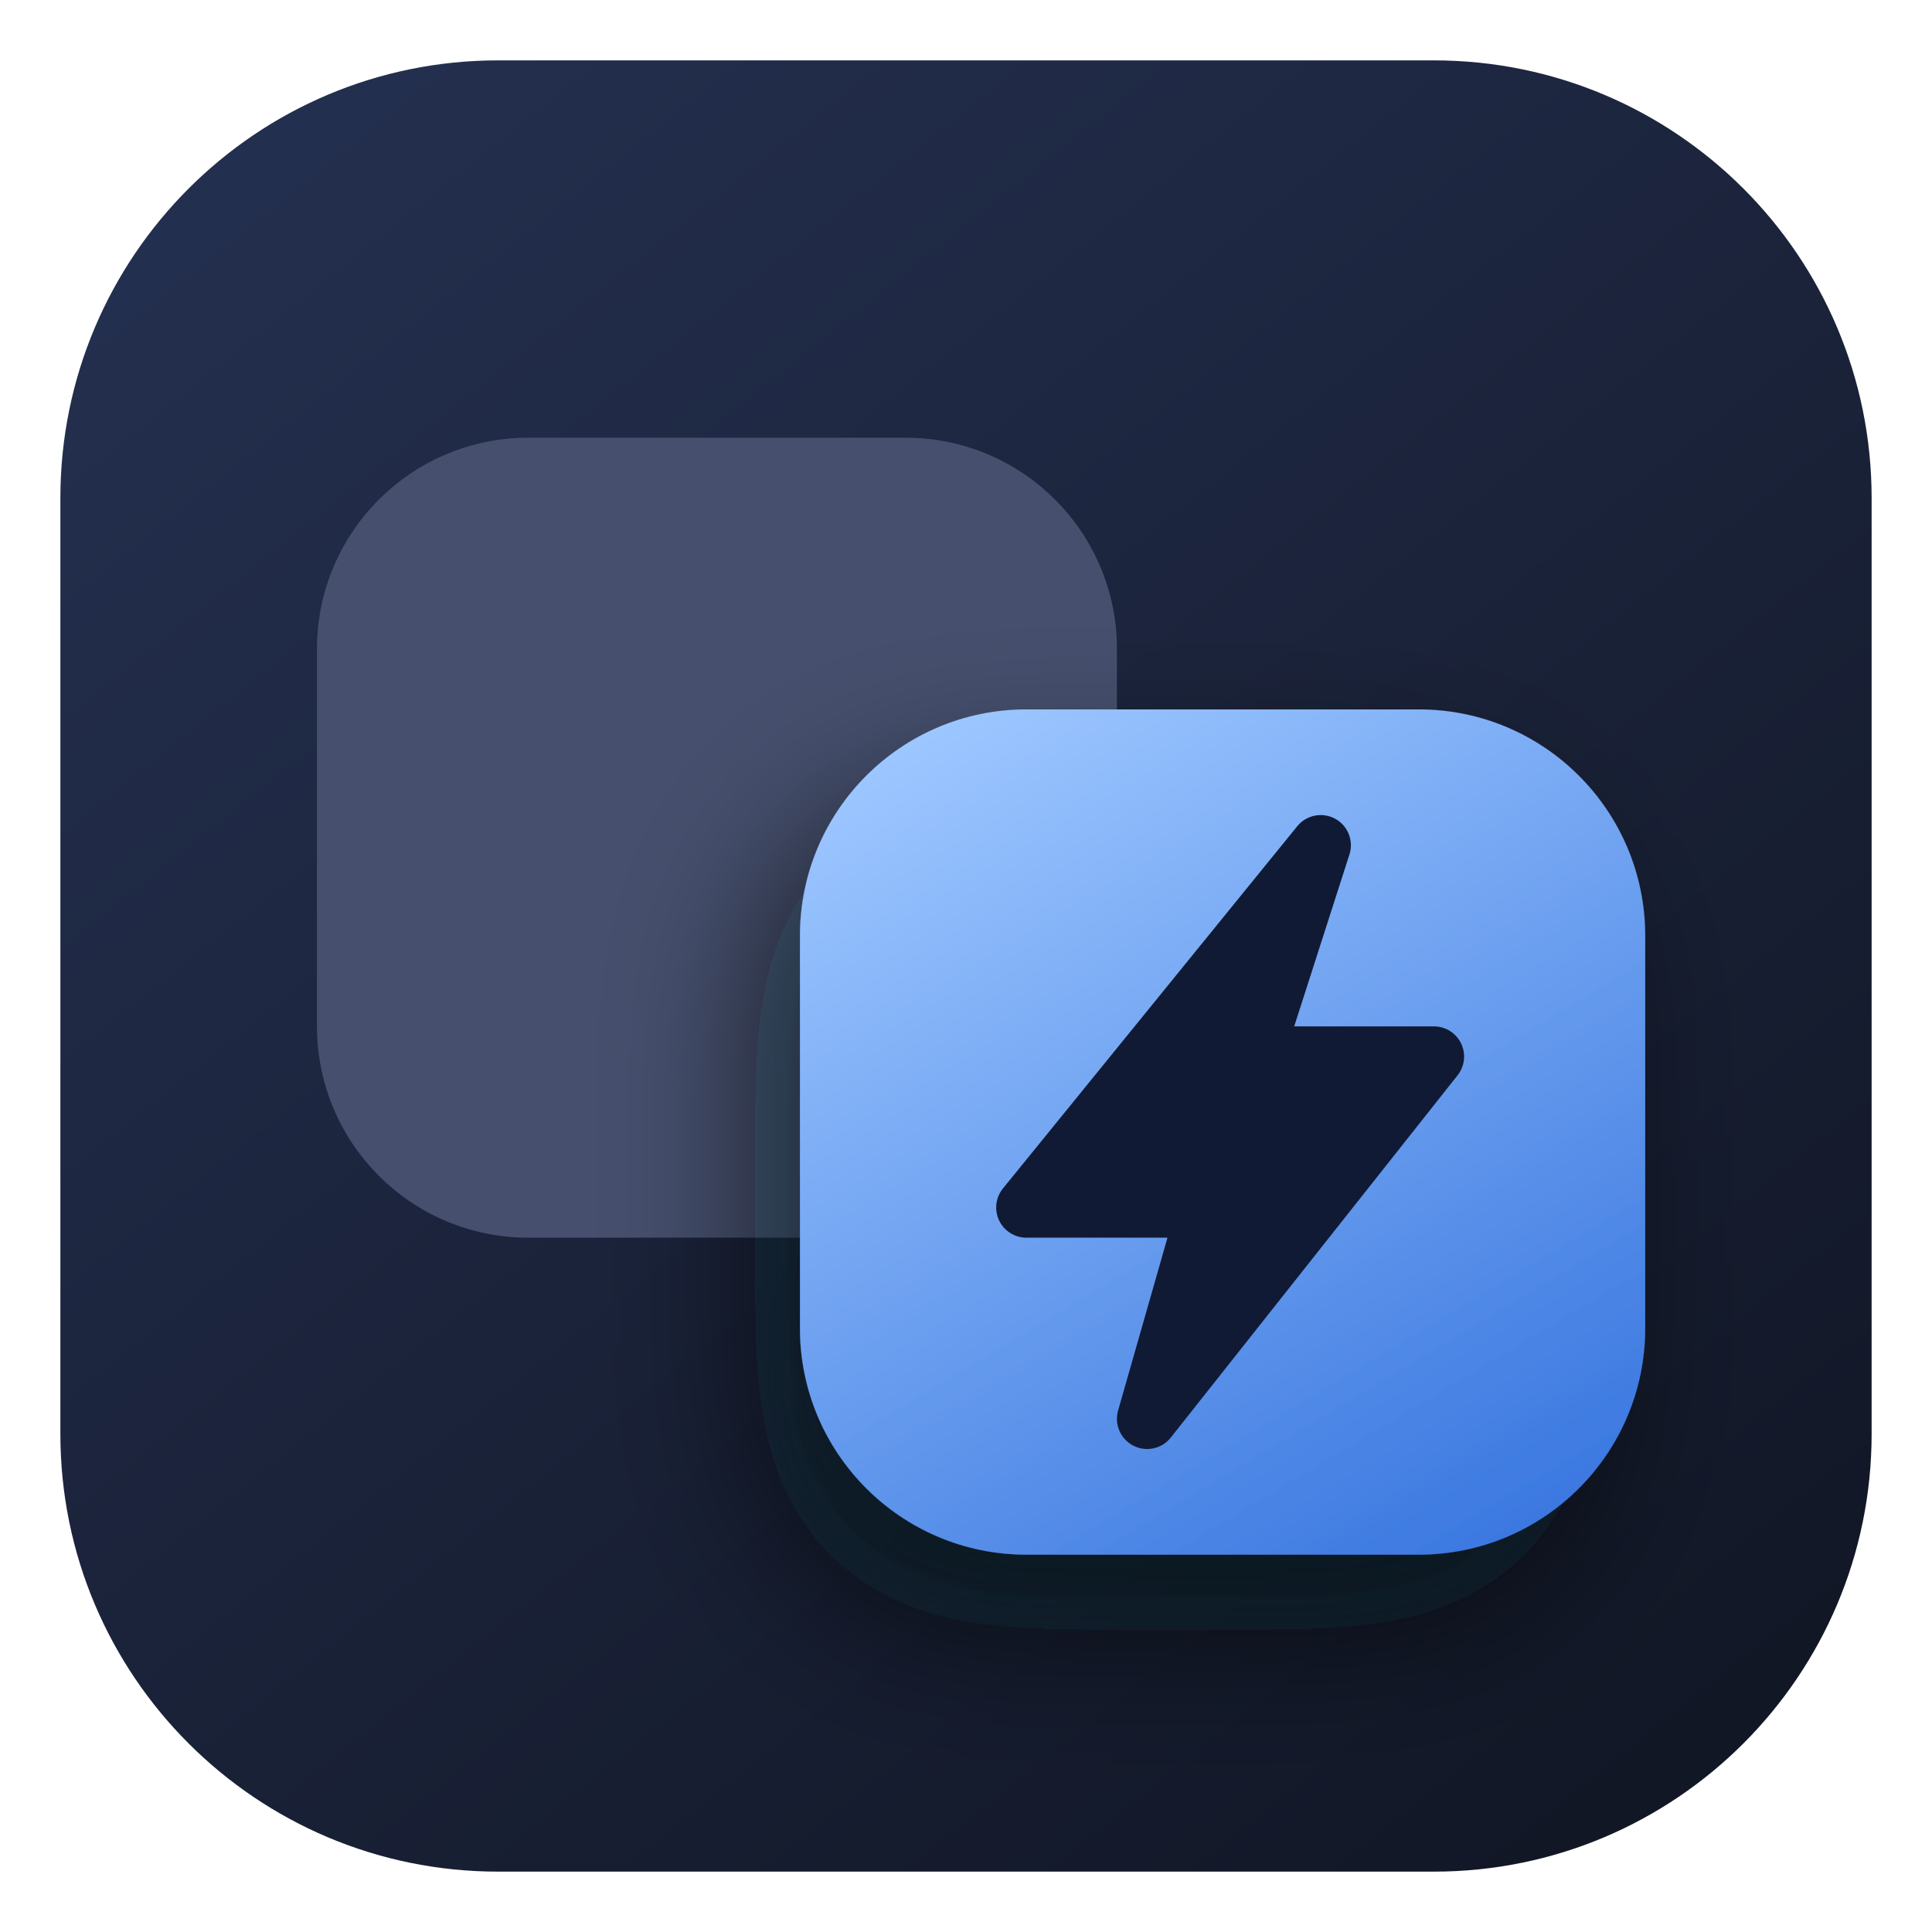
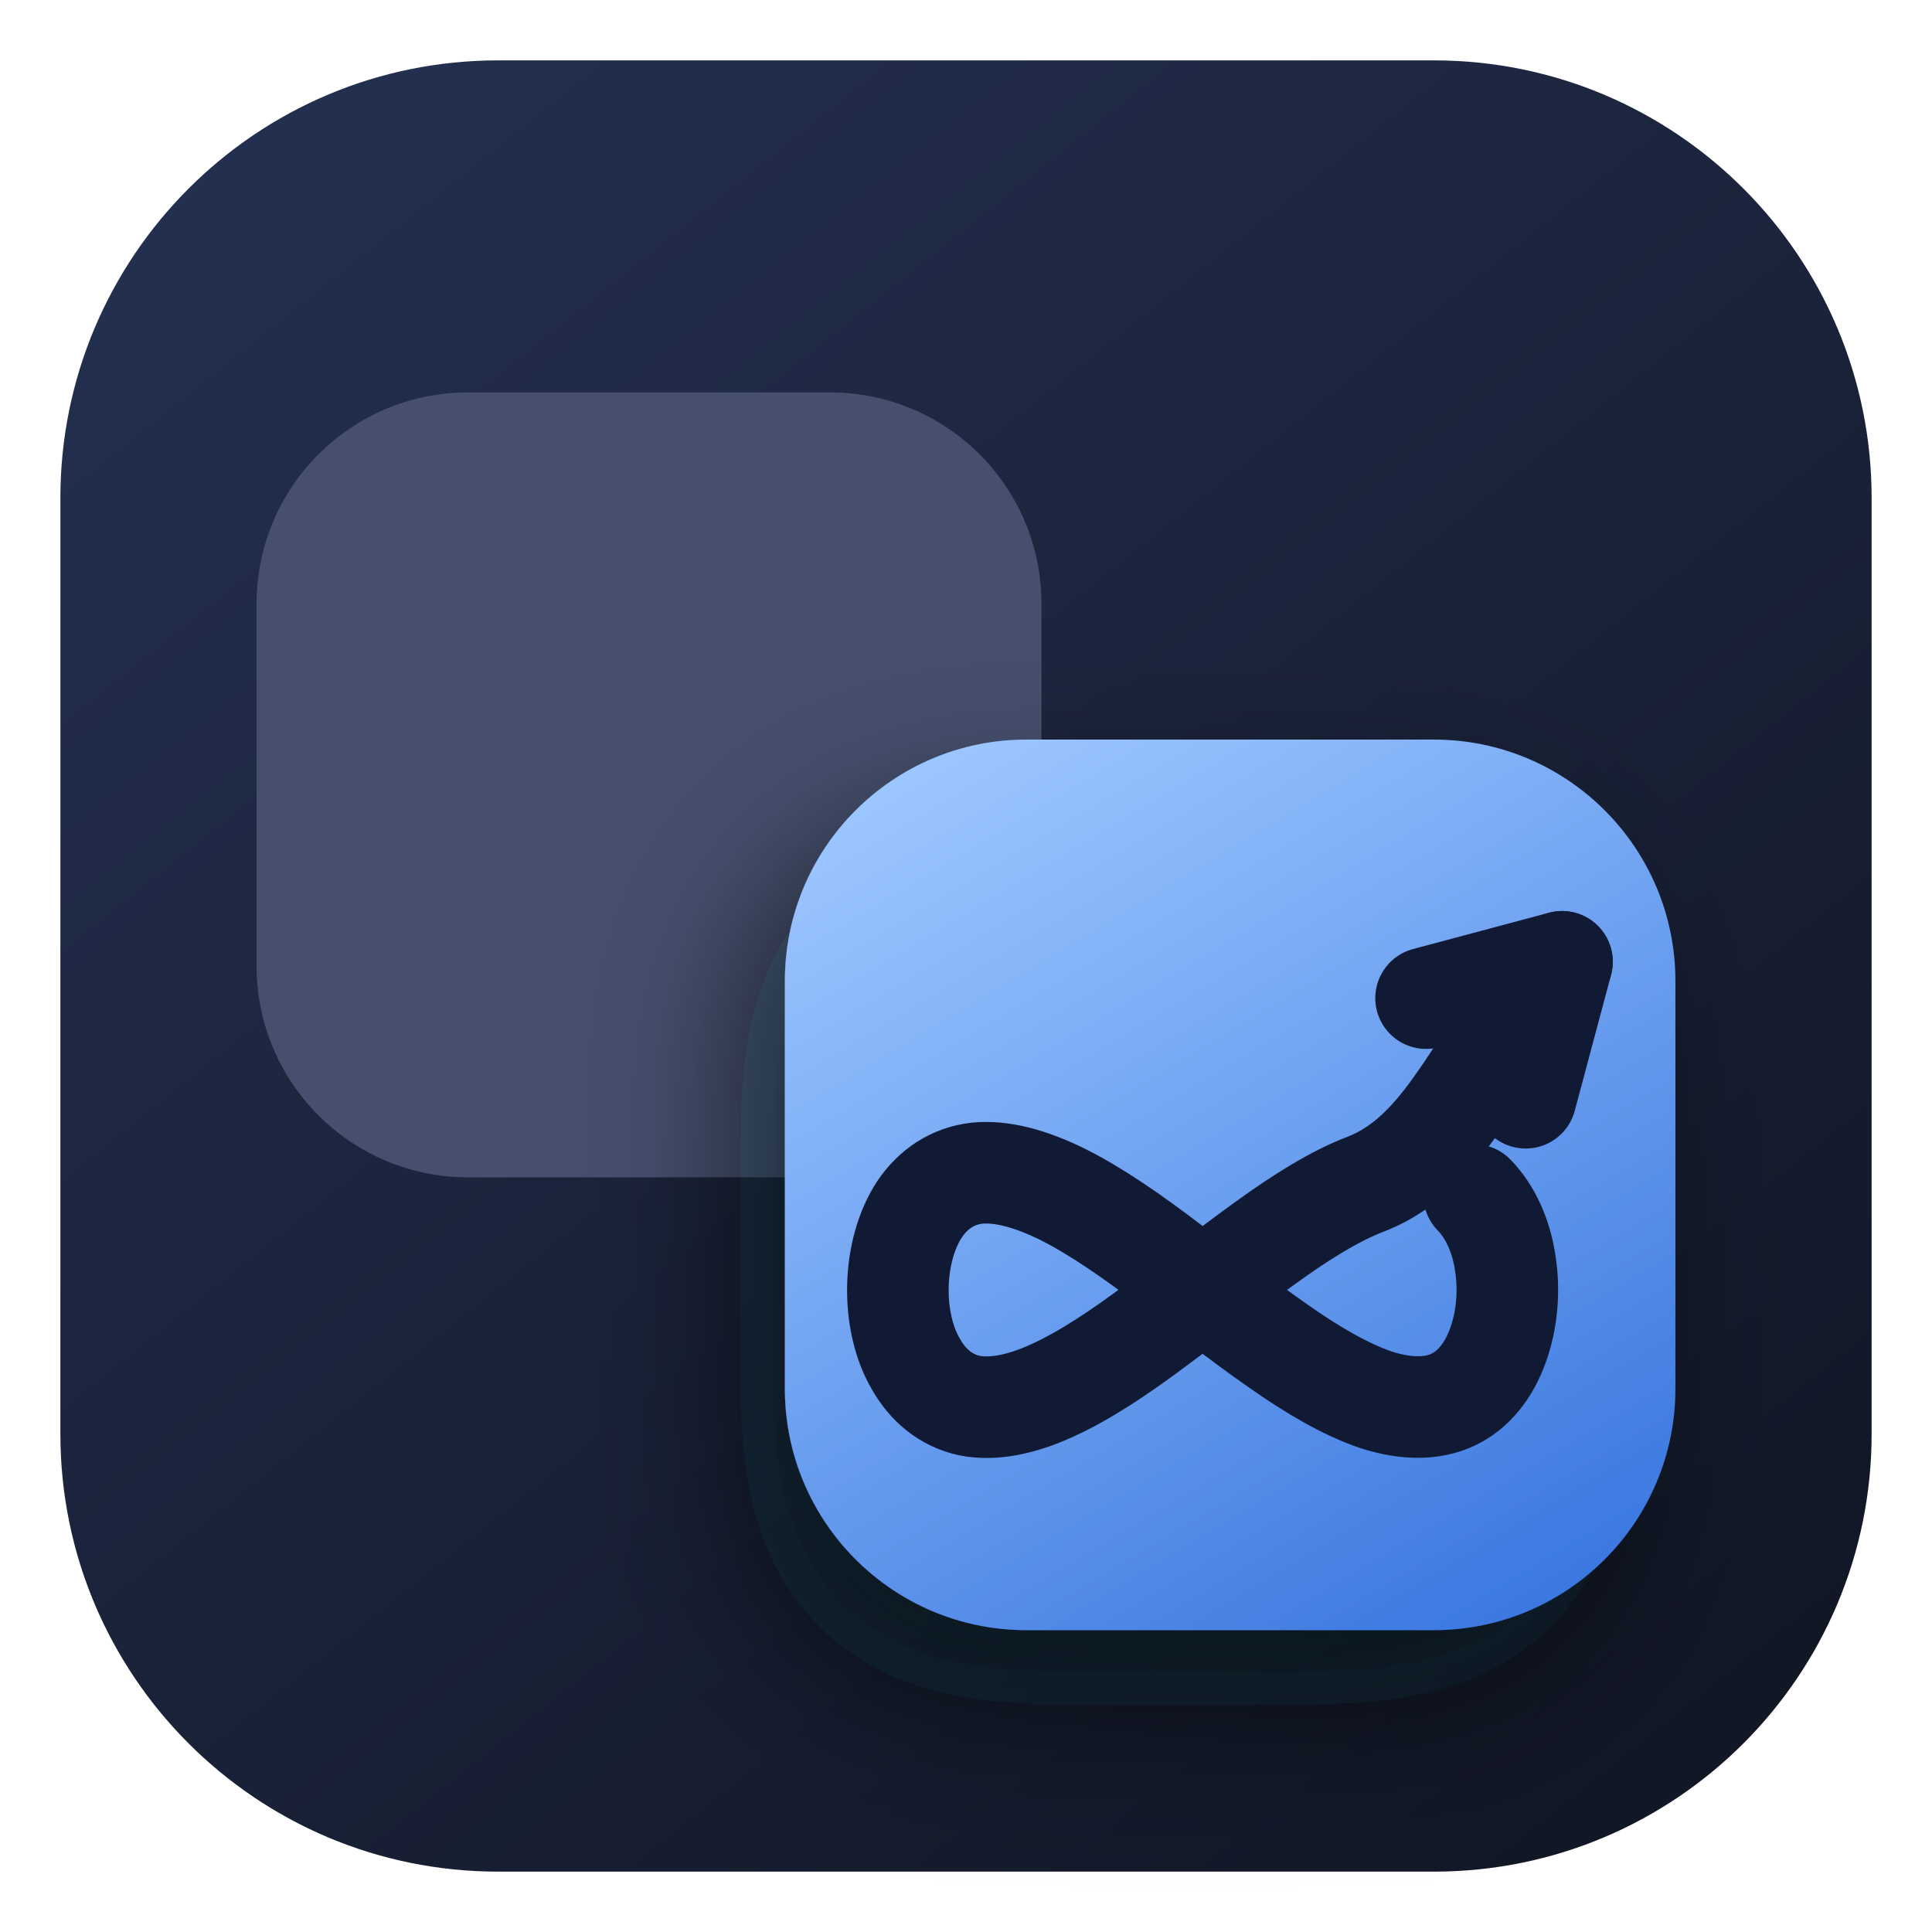
<svg xmlns="http://www.w3.org/2000/svg" viewBox="0 0 256 256" width="256" height="256">
  <defs>
    <linearGradient id="c-bg" x1="0.1" y1="0" x2="0.9" y2="1">
      <stop offset="0" stop-color="#243050" />
      <stop offset="1" stop-color="#111624" />
    </linearGradient>
    <linearGradient id="c-live" x1="0.2" y1="0" x2="0.8" y2="1">
      <stop offset="0" stop-color="#9CC6FF" />
      <stop offset="1" stop-color="#3B78E0" />
    </linearGradient>
    <filter id="c-lift" x="-50%" y="-50%" width="200%" height="200%">
      <feDropShadow dx="-6" dy="10" stdDeviation="10" flood-color="#05070F" flood-opacity="0.6" />
    </filter>
  </defs>
  <rect x="8" y="8" width="240" height="240" rx="58" fill="url(#c-bg)" />
-   <rect x="42" y="58" width="106" height="106" rx="28" fill="#46506E" />
+   <rect x="34" y="52" width="104" height="104" rx="28" fill="#46506E" />
  <g filter="url(#c-lift)">
-     <rect x="106" y="94" width="112" height="112" rx="30" fill="url(#c-live)" />
+     <rect x="104" y="98" width="118" height="118" rx="32" fill="url(#c-live)" />
  </g>
-   <path d="M175 112 L136 160 L160 160 L152 188 L190 140 L166 140 Z" fill="#101A34" stroke="#101A34" stroke-width="8" stroke-linejoin="round" />
+   <g transform="translate(93.1 102.6) scale(0.5176)" fill="none" stroke="#101A34" stroke-width="26.0" stroke-linecap="round" stroke-linejoin="round">
+     <path d="M197.5 107.7 C201.7 112 204.5 118.3 205.5 125.3 C206.6 132.3 205.9 139.9 203.6 146.2 C201.3 152.6 197.4 157.6 192.1 160.1 C186.8 162.6 180 162.6 172.3 160.1 C164.7 157.5 156 152.5 147 146.1 C137.9 139.8 128.4 132.2 119.1 125.2 C109.9 118.2 100.8 111.9 92.5 107.7 C84.1 103.5 76.6 101.5 70.3 102.1 C64 102.8 59 106.2 55.5 111.4 C52.1 116.6 50.2 123.6 50 130.8 C49.8 138 51.3 145.3 54.5 150.8 C57.6 156.4 62.3 160.3 68.3 161.6 C74.3 162.8 81.6 161.4 89.8 157.6 C97.9 153.9 106.9 147.9 116.1 141 C125.3 134.2 134.8 126.6 144 120 C153.1 113.4 161.9 107.9 169.8 104.9 C192.2 96.2 198.8 69.2 220 48" />
+     <path d="M185.2 57.3 L220 48 L210.7 82.8" />
+   </g>
</svg>
